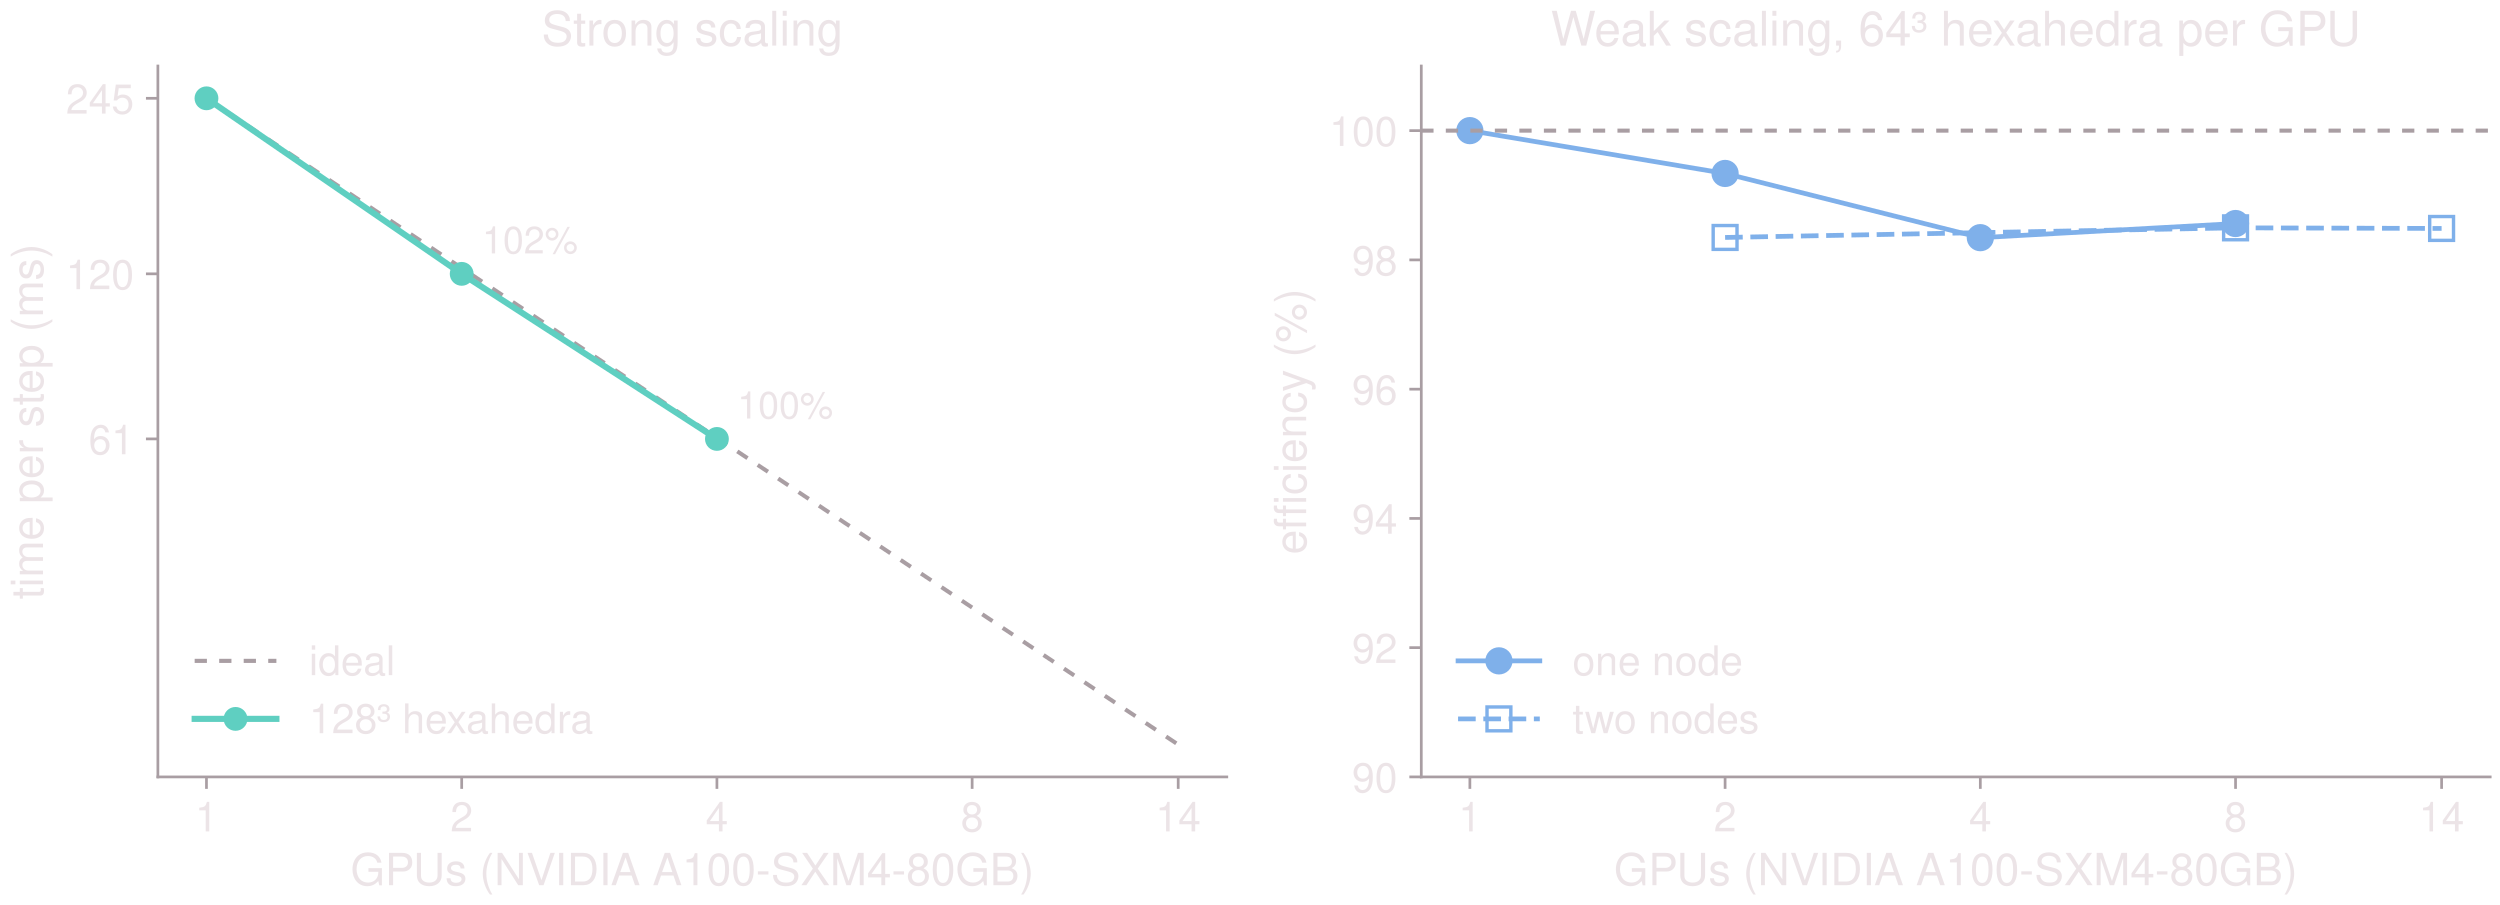
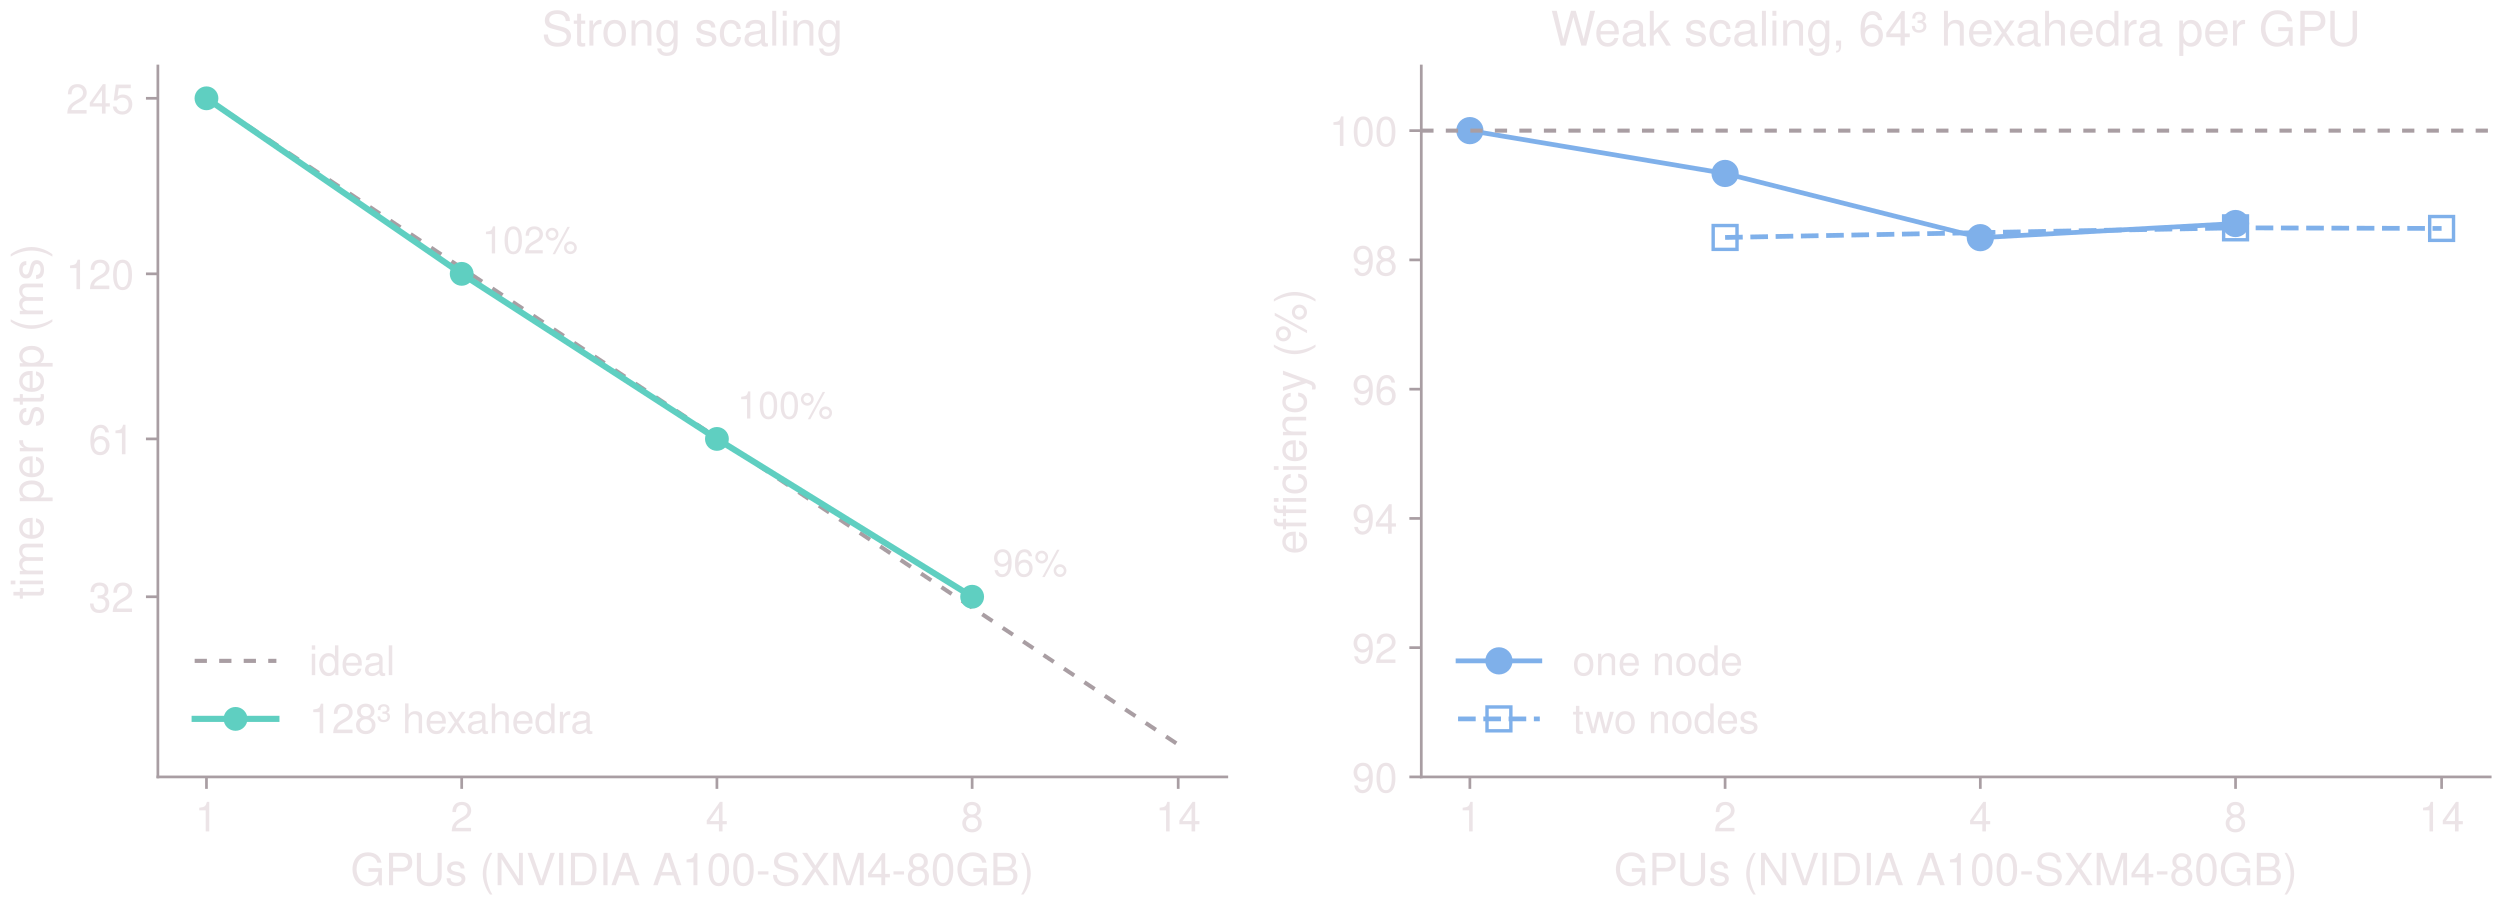
<svg xmlns="http://www.w3.org/2000/svg" xmlns:xlink="http://www.w3.org/1999/xlink" width="734.089pt" height="265.453pt" viewBox="0 0 734.089 265.453" version="1.1">
  <defs>
    <style type="text/css">*{stroke-linejoin: round; stroke-linecap: butt}</style>
  </defs>
  <g id="figure_1">
    <g id="patch_1">
      <path d="M 0 265.453  L 734.089 265.453  L 734.089 0  L 0 0  L 0 265.453  z " style="fill: none" />
    </g>
    <g id="axes_1">
      <g id="patch_2">
        <path d="M 46.359 228.131  L 360.229 228.131  L 360.229 19.38  L 46.359 19.38  L 46.359 228.131  z " style="fill: none" />
      </g>
      <g id="matplotlib.axis_1">
        <g id="xtick_1">
          <g id="line2d_1">
            <defs>
              <path id="me1e8b48456" d="M 0 0  L 0 3.5  " style="stroke: #a99ea3; stroke-width: 0.8" />
            </defs>
            <g>
              <use xlink:href="#me1e8b48456" x="60.626" y="228.131" style="fill: #a99ea3; stroke: #a99ea3; stroke-width: 0.8" />
            </g>
          </g>
          <g id="text_1">
            <text style="font-size: 12px; font-family: 'Helvetica', 'Arial', 'DejaVu Sans'; text-anchor: middle; fill: #ece4e7" x="60.626" y="244.131" transform="rotate(-0 60.62588 244.1309)">1</text>
          </g>
        </g>
        <g id="xtick_2">
          <g id="line2d_2">
            <g>
              <use xlink:href="#me1e8b48456" x="135.569" y="228.131" style="fill: #a99ea3; stroke: #a99ea3; stroke-width: 0.8" />
            </g>
          </g>
          <g id="text_2">
            <text style="font-size: 12px; font-family: 'Helvetica', 'Arial', 'DejaVu Sans'; text-anchor: middle; fill: #ece4e7" x="135.569" y="244.131" transform="rotate(-0 135.5693 244.1309)">2</text>
          </g>
        </g>
        <g id="xtick_3">
          <g id="line2d_3">
            <g>
              <use xlink:href="#me1e8b48456" x="210.513" y="228.131" style="fill: #a99ea3; stroke: #a99ea3; stroke-width: 0.8" />
            </g>
          </g>
          <g id="text_3">
            <text style="font-size: 12px; font-family: 'Helvetica', 'Arial', 'DejaVu Sans'; text-anchor: middle; fill: #ece4e7" x="210.513" y="244.131" transform="rotate(-0 210.5128 244.1309)">4</text>
          </g>
        </g>
        <g id="xtick_4">
          <g id="line2d_4">
            <g>
              <use xlink:href="#me1e8b48456" x="285.456" y="228.131" style="fill: #a99ea3; stroke: #a99ea3; stroke-width: 0.8" />
            </g>
          </g>
          <g id="text_4">
            <text style="font-size: 12px; font-family: 'Helvetica', 'Arial', 'DejaVu Sans'; text-anchor: middle; fill: #ece4e7" x="285.456" y="244.131" transform="rotate(-0 285.4563 244.1309)">8</text>
          </g>
        </g>
        <g id="xtick_5">
          <g id="line2d_5">
            <g>
              <use xlink:href="#me1e8b48456" x="345.962" y="228.131" style="fill: #a99ea3; stroke: #a99ea3; stroke-width: 0.8" />
            </g>
          </g>
          <g id="text_5">
            <text style="font-size: 12px; font-family: 'Helvetica', 'Arial', 'DejaVu Sans'; text-anchor: middle; fill: #ece4e7" x="345.962" y="244.131" transform="rotate(-0 345.9622 244.1309)">14</text>
          </g>
        </g>
        <g id="text_6">
          <text style="font-size: 13px; font-family: 'Helvetica', 'Arial', 'DejaVu Sans'; text-anchor: middle; fill: #ece4e7" x="203.294" y="259.92" transform="rotate(-0 203.2941 259.92)">GPUs (NVIDIA A100-SXM4-80GB)</text>
        </g>
      </g>
      <g id="matplotlib.axis_2">
        <g id="ytick_1">
          <g id="line2d_6">
            <defs>
              <path id="m45a4b21da7" d="M 0 0  L -3.5 0  " style="stroke: #a99ea3; stroke-width: 0.8" />
            </defs>
            <g>
              <use xlink:href="#m45a4b21da7" x="46.359" y="28.869" style="fill: #a99ea3; stroke: #a99ea3; stroke-width: 0.8" />
            </g>
          </g>
          <g id="text_7">
            <text style="font-size: 12px; font-family: 'Helvetica', 'Arial', 'DejaVu Sans'; text-anchor: end; fill: #ece4e7" x="39.359" y="33.369" transform="rotate(-0 39.35906 33.36868)">245</text>
          </g>
        </g>
        <g id="ytick_2">
          <g id="line2d_7">
            <g>
              <use xlink:href="#m45a4b21da7" x="46.359" y="80.413" style="fill: #a99ea3; stroke: #a99ea3; stroke-width: 0.8" />
            </g>
          </g>
          <g id="text_8">
            <text style="font-size: 12px; font-family: 'Helvetica', 'Arial', 'DejaVu Sans'; text-anchor: end; fill: #ece4e7" x="39.359" y="84.913" transform="rotate(-0 39.35906 84.91256)">120</text>
          </g>
        </g>
        <g id="ytick_3">
          <g id="line2d_8">
            <g>
              <use xlink:href="#m45a4b21da7" x="46.359" y="128.884" style="fill: #a99ea3; stroke: #a99ea3; stroke-width: 0.8" />
            </g>
          </g>
          <g id="text_9">
            <text style="font-size: 12px; font-family: 'Helvetica', 'Arial', 'DejaVu Sans'; text-anchor: end; fill: #ece4e7" x="39.359" y="133.384" transform="rotate(-0 39.35906 133.3841)">61</text>
          </g>
        </g>
-         <g id="text_10">
+         <g id="ytick_4">
+           <g id="line2d_9">
+             <g>
+               <use xlink:href="#m45a4b21da7" x="46.359" y="175.224" style="fill: #a99ea3; stroke: #a99ea3; stroke-width: 0.8" />
+             </g>
+           </g>
+           <g id="text_10">
+             <text style="font-size: 12px; font-family: 'Helvetica', 'Arial', 'DejaVu Sans'; text-anchor: end; fill: #ece4e7" x="39.359" y="179.724" transform="rotate(-0 39.35906 179.7242)">32</text>
+           </g>
+         </g>
+         <g id="text_11">
          <text style="font-size: 13px; font-family: 'Helvetica', 'Arial', 'DejaVu Sans'; text-anchor: middle; fill: #ece4e7" x="12.63" y="123.755" transform="rotate(-90 12.63 123.7555)">time per step (ms)</text>
        </g>
      </g>
-       <g id="line2d_9">
+       <g id="line2d_10">
        <path d="M 60.626 28.869  L 135.569 78.713  L 210.513 128.557  L 285.456 178.401  L 345.962 218.642  " clip-path="url(#pc75c3c54d1)" style="fill: none; stroke-dasharray: 3.6,3.6; stroke-dashoffset: 0; stroke: #a99ea3; stroke-width: 1.2" />
      </g>
-       <g id="line2d_10">
-         <path d="M 60.626 28.869  L 135.569 80.413  L 210.513 128.884  " clip-path="url(#pc75c3c54d1)" style="fill: none; stroke: #5fcfc1; stroke-width: 1.8; stroke-linecap: square" />
+       <g id="line2d_11">
+         <path d="M 60.626 28.869  L 135.569 80.413  L 210.513 128.884  L 285.456 175.224  " clip-path="url(#pc75c3c54d1)" style="fill: none; stroke: #5fcfc1; stroke-width: 1.8; stroke-linecap: square" />
        <defs>
          <path id="me6c2fdd02d" d="M 0 3  C 0.796 3 1.559 2.684 2.121 2.121  C 2.684 1.559 3 0.796 3 0  C 3 -0.796 2.684 -1.559 2.121 -2.121  C 1.559 -2.684 0.796 -3 0 -3  C -0.796 -3 -1.559 -2.684 -2.121 -2.121  C -2.684 -1.559 -3 -0.796 -3 0  C -3 0.796 -2.684 1.559 -2.121 2.121  C -1.559 2.684 -0.796 3 0 3  z " style="stroke: #5fcfc1" />
        </defs>
        <g clip-path="url(#pc75c3c54d1)">
          <use xlink:href="#me6c2fdd02d" x="60.626" y="28.869" style="fill: #5fcfc1; stroke: #5fcfc1" />
          <use xlink:href="#me6c2fdd02d" x="135.569" y="80.413" style="fill: #5fcfc1; stroke: #5fcfc1" />
          <use xlink:href="#me6c2fdd02d" x="210.513" y="128.884" style="fill: #5fcfc1; stroke: #5fcfc1" />
+           <use xlink:href="#me6c2fdd02d" x="285.456" y="175.224" style="fill: #5fcfc1; stroke: #5fcfc1" />
        </g>
      </g>
      <g id="patch_3">
        <path d="M 46.359 228.131  L 46.359 19.38  " style="fill: none; stroke: #a99ea3; stroke-width: 0.8; stroke-linejoin: miter; stroke-linecap: square" />
      </g>
      <g id="patch_4">
        <path d="M 46.359 228.131  L 360.229 228.131  " style="fill: none; stroke: #a99ea3; stroke-width: 0.8; stroke-linejoin: miter; stroke-linecap: square" />
      </g>
-       <g id="text_11">
+       <g id="text_12">
        <text style="font-size: 11px; font-family: 'Helvetica', 'Arial', 'DejaVu Sans'; text-anchor: start; fill: #ece4e7" x="141.569" y="74.413" transform="rotate(-0 141.5693 74.41256)">102%</text>
      </g>
-       <g id="text_12">
+       <g id="text_13">
        <text style="font-size: 11px; font-family: 'Helvetica', 'Arial', 'DejaVu Sans'; text-anchor: start; fill: #ece4e7" x="216.513" y="122.884" transform="rotate(-0 216.5128 122.8841)">100%</text>
      </g>
-       <g id="text_13">
+       <g id="text_14">
+         <text style="font-size: 11px; font-family: 'Helvetica', 'Arial', 'DejaVu Sans'; text-anchor: start; fill: #ece4e7" x="291.456" y="169.224" transform="rotate(-0 291.4563 169.2242)">96%</text>
+       </g>
+       <g id="text_15">
        <text style="font-size: 14px; font-family: 'Helvetica', 'Arial', 'DejaVu Sans'; text-anchor: middle; fill: #ece4e7" x="203.294" y="13.38" transform="rotate(-0 203.2941 13.38)">Strong scaling</text>
      </g>
      <g id="legend_1">
-         <g id="line2d_11">
+         <g id="line2d_12">
          <path d="M 57.159 194.053  L 69.159 194.053  L 81.159 194.053  " style="fill: none; stroke-dasharray: 3.6,3.6; stroke-dashoffset: 0; stroke: #a99ea3; stroke-width: 1.2" />
        </g>
-         <g id="text_14">
+         <g id="text_16">
          <text style="font-size: 12px; font-family: 'Helvetica', 'Arial', 'DejaVu Sans'; text-anchor: start; fill: #ece4e7" x="90.759" y="198.253" transform="rotate(-0 90.75906 198.2528)">ideal</text>
        </g>
-         <g id="line2d_12">
+         <g id="line2d_13">
          <path d="M 57.159 211.092  L 69.159 211.092  L 81.159 211.092  " style="fill: none; stroke: #5fcfc1; stroke-width: 1.8; stroke-linecap: square" />
          <g>
            <use xlink:href="#me6c2fdd02d" x="69.159" y="211.092" style="fill: #5fcfc1; stroke: #5fcfc1" />
          </g>
        </g>
-         <g id="text_15">
+         <g id="text_17">
          <text style="font-size: 12px; font-family: 'Helvetica', 'Arial', 'DejaVu Sans'; text-anchor: start; fill: #ece4e7" x="90.759" y="215.292" transform="rotate(-0 90.75906 215.2919)">128³ hexahedra</text>
        </g>
      </g>
    </g>
    <g id="axes_2">
      <g id="patch_5">
        <path d="M 417.339 228.131  L 731.209 228.131  L 731.209 19.38  L 417.339 19.38  L 417.339 228.131  z " style="fill: none" />
      </g>
      <g id="matplotlib.axis_3">
        <g id="xtick_6">
-           <g id="line2d_13">
+           <g id="line2d_14">
            <g>
              <use xlink:href="#me1e8b48456" x="431.606" y="228.131" style="fill: #a99ea3; stroke: #a99ea3; stroke-width: 0.8" />
            </g>
          </g>
-           <g id="text_16">
+           <g id="text_18">
            <text style="font-size: 12px; font-family: 'Helvetica', 'Arial', 'DejaVu Sans'; text-anchor: middle; fill: #ece4e7" x="431.606" y="244.131" transform="rotate(-0 431.6059 244.1309)">1</text>
          </g>
        </g>
        <g id="xtick_7">
-           <g id="line2d_14">
+           <g id="line2d_15">
            <g>
              <use xlink:href="#me1e8b48456" x="506.549" y="228.131" style="fill: #a99ea3; stroke: #a99ea3; stroke-width: 0.8" />
            </g>
          </g>
-           <g id="text_17">
+           <g id="text_19">
            <text style="font-size: 12px; font-family: 'Helvetica', 'Arial', 'DejaVu Sans'; text-anchor: middle; fill: #ece4e7" x="506.549" y="244.131" transform="rotate(-0 506.5493 244.1309)">2</text>
          </g>
        </g>
        <g id="xtick_8">
-           <g id="line2d_15">
+           <g id="line2d_16">
            <g>
              <use xlink:href="#me1e8b48456" x="581.493" y="228.131" style="fill: #a99ea3; stroke: #a99ea3; stroke-width: 0.8" />
            </g>
          </g>
-           <g id="text_18">
+           <g id="text_20">
            <text style="font-size: 12px; font-family: 'Helvetica', 'Arial', 'DejaVu Sans'; text-anchor: middle; fill: #ece4e7" x="581.493" y="244.131" transform="rotate(-0 581.4928 244.1309)">4</text>
          </g>
        </g>
        <g id="xtick_9">
-           <g id="line2d_16">
+           <g id="line2d_17">
            <g>
              <use xlink:href="#me1e8b48456" x="656.436" y="228.131" style="fill: #a99ea3; stroke: #a99ea3; stroke-width: 0.8" />
            </g>
          </g>
-           <g id="text_19">
+           <g id="text_21">
            <text style="font-size: 12px; font-family: 'Helvetica', 'Arial', 'DejaVu Sans'; text-anchor: middle; fill: #ece4e7" x="656.436" y="244.131" transform="rotate(-0 656.4363 244.1309)">8</text>
          </g>
        </g>
        <g id="xtick_10">
-           <g id="line2d_17">
+           <g id="line2d_18">
            <g>
              <use xlink:href="#me1e8b48456" x="716.942" y="228.131" style="fill: #a99ea3; stroke: #a99ea3; stroke-width: 0.8" />
            </g>
          </g>
-           <g id="text_20">
+           <g id="text_22">
            <text style="font-size: 12px; font-family: 'Helvetica', 'Arial', 'DejaVu Sans'; text-anchor: middle; fill: #ece4e7" x="716.942" y="244.131" transform="rotate(-0 716.9422 244.1309)">14</text>
          </g>
        </g>
-         <g id="text_21">
+         <g id="text_23">
          <text style="font-size: 13px; font-family: 'Helvetica', 'Arial', 'DejaVu Sans'; text-anchor: middle; fill: #ece4e7" x="574.274" y="259.92" transform="rotate(-0 574.2741 259.92)">GPUs (NVIDIA A100-SXM4-80GB)</text>
        </g>
      </g>
      <g id="matplotlib.axis_4">
-         <g id="ytick_4">
-           <g id="line2d_18">
-             <g>
-               <use xlink:href="#m45a4b21da7" x="417.339" y="228.131" style="fill: #a99ea3; stroke: #a99ea3; stroke-width: 0.8" />
-             </g>
-           </g>
-           <g id="text_22">
-             <text style="font-size: 12px; font-family: 'Helvetica', 'Arial', 'DejaVu Sans'; text-anchor: end; fill: #ece4e7" x="410.339" y="232.631" transform="rotate(-0 410.3391 232.6309)">90</text>
-           </g>
-         </g>
        <g id="ytick_5">
          <g id="line2d_19">
            <g>
-               <use xlink:href="#m45a4b21da7" x="417.339" y="190.176" style="fill: #a99ea3; stroke: #a99ea3; stroke-width: 0.8" />
-             </g>
-           </g>
-           <g id="text_23">
-             <text style="font-size: 12px; font-family: 'Helvetica', 'Arial', 'DejaVu Sans'; text-anchor: end; fill: #ece4e7" x="410.339" y="194.676" transform="rotate(-0 410.3391 194.6762)">92</text>
+               <use xlink:href="#m45a4b21da7" x="417.339" y="228.131" style="fill: #a99ea3; stroke: #a99ea3; stroke-width: 0.8" />
+             </g>
+           </g>
+           <g id="text_24">
+             <text style="font-size: 12px; font-family: 'Helvetica', 'Arial', 'DejaVu Sans'; text-anchor: end; fill: #ece4e7" x="410.339" y="232.631" transform="rotate(-0 410.3391 232.6309)">90</text>
          </g>
        </g>
        <g id="ytick_6">
          <g id="line2d_20">
            <g>
-               <use xlink:href="#m45a4b21da7" x="417.339" y="152.222" style="fill: #a99ea3; stroke: #a99ea3; stroke-width: 0.8" />
-             </g>
-           </g>
-           <g id="text_24">
-             <text style="font-size: 12px; font-family: 'Helvetica', 'Arial', 'DejaVu Sans'; text-anchor: end; fill: #ece4e7" x="410.339" y="156.722" transform="rotate(-0 410.3391 156.7215)">94</text>
+               <use xlink:href="#m45a4b21da7" x="417.339" y="190.176" style="fill: #a99ea3; stroke: #a99ea3; stroke-width: 0.8" />
+             </g>
+           </g>
+           <g id="text_25">
+             <text style="font-size: 12px; font-family: 'Helvetica', 'Arial', 'DejaVu Sans'; text-anchor: end; fill: #ece4e7" x="410.339" y="194.676" transform="rotate(-0 410.3391 194.6762)">92</text>
          </g>
        </g>
        <g id="ytick_7">
          <g id="line2d_21">
            <g>
-               <use xlink:href="#m45a4b21da7" x="417.339" y="114.267" style="fill: #a99ea3; stroke: #a99ea3; stroke-width: 0.8" />
-             </g>
-           </g>
-           <g id="text_25">
-             <text style="font-size: 12px; font-family: 'Helvetica', 'Arial', 'DejaVu Sans'; text-anchor: end; fill: #ece4e7" x="410.339" y="118.767" transform="rotate(-0 410.3391 118.7668)">96</text>
+               <use xlink:href="#m45a4b21da7" x="417.339" y="152.222" style="fill: #a99ea3; stroke: #a99ea3; stroke-width: 0.8" />
+             </g>
+           </g>
+           <g id="text_26">
+             <text style="font-size: 12px; font-family: 'Helvetica', 'Arial', 'DejaVu Sans'; text-anchor: end; fill: #ece4e7" x="410.339" y="156.722" transform="rotate(-0 410.3391 156.7215)">94</text>
          </g>
        </g>
        <g id="ytick_8">
          <g id="line2d_22">
            <g>
-               <use xlink:href="#m45a4b21da7" x="417.339" y="76.312" style="fill: #a99ea3; stroke: #a99ea3; stroke-width: 0.8" />
-             </g>
-           </g>
-           <g id="text_26">
-             <text style="font-size: 12px; font-family: 'Helvetica', 'Arial', 'DejaVu Sans'; text-anchor: end; fill: #ece4e7" x="410.339" y="80.812" transform="rotate(-0 410.3391 80.81207)">98</text>
+               <use xlink:href="#m45a4b21da7" x="417.339" y="114.267" style="fill: #a99ea3; stroke: #a99ea3; stroke-width: 0.8" />
+             </g>
+           </g>
+           <g id="text_27">
+             <text style="font-size: 12px; font-family: 'Helvetica', 'Arial', 'DejaVu Sans'; text-anchor: end; fill: #ece4e7" x="410.339" y="118.767" transform="rotate(-0 410.3391 118.7668)">96</text>
          </g>
        </g>
        <g id="ytick_9">
          <g id="line2d_23">
            <g>
+               <use xlink:href="#m45a4b21da7" x="417.339" y="76.312" style="fill: #a99ea3; stroke: #a99ea3; stroke-width: 0.8" />
+             </g>
+           </g>
+           <g id="text_28">
+             <text style="font-size: 12px; font-family: 'Helvetica', 'Arial', 'DejaVu Sans'; text-anchor: end; fill: #ece4e7" x="410.339" y="80.812" transform="rotate(-0 410.3391 80.81207)">98</text>
+           </g>
+         </g>
+         <g id="ytick_10">
+           <g id="line2d_24">
+             <g>
              <use xlink:href="#m45a4b21da7" x="417.339" y="38.357" style="fill: #a99ea3; stroke: #a99ea3; stroke-width: 0.8" />
            </g>
          </g>
-           <g id="text_27">
+           <g id="text_29">
            <text style="font-size: 12px; font-family: 'Helvetica', 'Arial', 'DejaVu Sans'; text-anchor: end; fill: #ece4e7" x="410.339" y="42.857" transform="rotate(-0 410.3391 42.85736)">100</text>
          </g>
        </g>
-         <g id="text_28">
+         <g id="text_30">
          <text style="font-size: 13px; font-family: 'Helvetica', 'Arial', 'DejaVu Sans'; text-anchor: middle; fill: #ece4e7" x="383.533" y="123.755" transform="rotate(-90 383.5328 123.7555)">efficiency (%)</text>
        </g>
      </g>
-       <g id="line2d_24">
+       <g id="line2d_25">
        <path d="M 431.606 38.357  L 506.549 50.932  L 581.493 69.785  L 656.436 65.635  " clip-path="url(#p8723272ef4)" style="fill: none; stroke: #7fb0ea; stroke-width: 1.4; stroke-linecap: square" />
        <defs>
          <path id="m67bd44d730" d="M 0 3.5  C 0.928 3.5 1.819 3.131 2.475 2.475  C 3.131 1.819 3.5 0.928 3.5 0  C 3.5 -0.928 3.131 -1.819 2.475 -2.475  C 1.819 -3.131 0.928 -3.5 0 -3.5  C -0.928 -3.5 -1.819 -3.131 -2.475 -2.475  C -3.131 -1.819 -3.5 -0.928 -3.5 0  C -3.5 0.928 -3.131 1.819 -2.475 2.475  C -1.819 3.131 -0.928 3.5 0 3.5  z " style="stroke: #7fb0ea" />
        </defs>
        <g clip-path="url(#p8723272ef4)">
          <use xlink:href="#m67bd44d730" x="431.606" y="38.357" style="fill: #7fb0ea; stroke: #7fb0ea" />
          <use xlink:href="#m67bd44d730" x="506.549" y="50.932" style="fill: #7fb0ea; stroke: #7fb0ea" />
          <use xlink:href="#m67bd44d730" x="581.493" y="69.785" style="fill: #7fb0ea; stroke: #7fb0ea" />
          <use xlink:href="#m67bd44d730" x="656.436" y="65.635" style="fill: #7fb0ea; stroke: #7fb0ea" />
        </g>
      </g>
-       <g id="line2d_25">
+       <g id="line2d_26">
        <path d="M 506.549 69.725  L 656.436 66.9  L 716.942 67.08  " clip-path="url(#p8723272ef4)" style="fill: none; stroke-dasharray: 5.18,2.24; stroke-dashoffset: 0; stroke: #7fb0ea; stroke-width: 1.4" />
        <defs>
          <path id="m3af94407cc" d="M -3.5 3.5  L 3.5 3.5  L 3.5 -3.5  L -3.5 -3.5  z " style="stroke: #7fb0ea; stroke-linejoin: miter" />
        </defs>
        <g clip-path="url(#p8723272ef4)">
          <use xlink:href="#m3af94407cc" x="506.549" y="69.725" style="fill-opacity: 0; stroke: #7fb0ea; stroke-linejoin: miter" />
          <use xlink:href="#m3af94407cc" x="656.436" y="66.9" style="fill-opacity: 0; stroke: #7fb0ea; stroke-linejoin: miter" />
          <use xlink:href="#m3af94407cc" x="716.942" y="67.08" style="fill-opacity: 0; stroke: #7fb0ea; stroke-linejoin: miter" />
        </g>
      </g>
-       <g id="line2d_26">
+       <g id="line2d_27">
        <path d="M 417.339 38.357  L 731.209 38.357  " clip-path="url(#p8723272ef4)" style="fill: none; stroke-dasharray: 3.6,3.6; stroke-dashoffset: 0; stroke: #a99ea3; stroke-width: 1.2" />
      </g>
      <g id="patch_6">
        <path d="M 417.339 228.131  L 417.339 19.38  " style="fill: none; stroke: #a99ea3; stroke-width: 0.8; stroke-linejoin: miter; stroke-linecap: square" />
      </g>
      <g id="patch_7">
        <path d="M 417.339 228.131  L 731.209 228.131  " style="fill: none; stroke: #a99ea3; stroke-width: 0.8; stroke-linejoin: miter; stroke-linecap: square" />
      </g>
-       <g id="text_29">
+       <g id="text_31">
        <text style="font-size: 14px; font-family: 'Helvetica', 'Arial', 'DejaVu Sans'; text-anchor: middle; fill: #ece4e7" x="574.274" y="13.38" transform="rotate(-0 574.2741 13.38)">Weak scaling, 64³ hexahedra per GPU</text>
      </g>
      <g id="legend_2">
-         <g id="line2d_27">
+         <g id="line2d_28">
          <path d="M 428.139 194.053  L 440.139 194.053  L 452.139 194.053  " style="fill: none; stroke: #7fb0ea; stroke-width: 1.4; stroke-linecap: square" />
          <g>
            <use xlink:href="#m67bd44d730" x="440.139" y="194.053" style="fill: #7fb0ea; stroke: #7fb0ea" />
          </g>
        </g>
-         <g id="text_30">
+         <g id="text_32">
          <text style="font-size: 12px; font-family: 'Helvetica', 'Arial', 'DejaVu Sans'; text-anchor: start; fill: #ece4e7" x="461.739" y="198.253" transform="rotate(-0 461.7391 198.2528)">one node</text>
        </g>
-         <g id="line2d_28">
+         <g id="line2d_29">
          <path d="M 428.139 211.092  L 440.139 211.092  L 452.139 211.092  " style="fill: none; stroke-dasharray: 5.18,2.24; stroke-dashoffset: 0; stroke: #7fb0ea; stroke-width: 1.4" />
          <g>
            <use xlink:href="#m3af94407cc" x="440.139" y="211.092" style="fill-opacity: 0; stroke: #7fb0ea; stroke-linejoin: miter" />
          </g>
        </g>
-         <g id="text_31">
+         <g id="text_33">
          <text style="font-size: 12px; font-family: 'Helvetica', 'Arial', 'DejaVu Sans'; text-anchor: start; fill: #ece4e7" x="461.739" y="215.292" transform="rotate(-0 461.7391 215.2919)">two nodes</text>
        </g>
      </g>
    </g>
  </g>
  <defs>
    <clipPath id="pc75c3c54d1">
      <rect x="46.359" y="19.38" width="313.87" height="208.751" />
    </clipPath>
    <clipPath id="p8723272ef4">
      <rect x="417.339" y="19.38" width="313.87" height="208.751" />
    </clipPath>
  </defs>
</svg>
